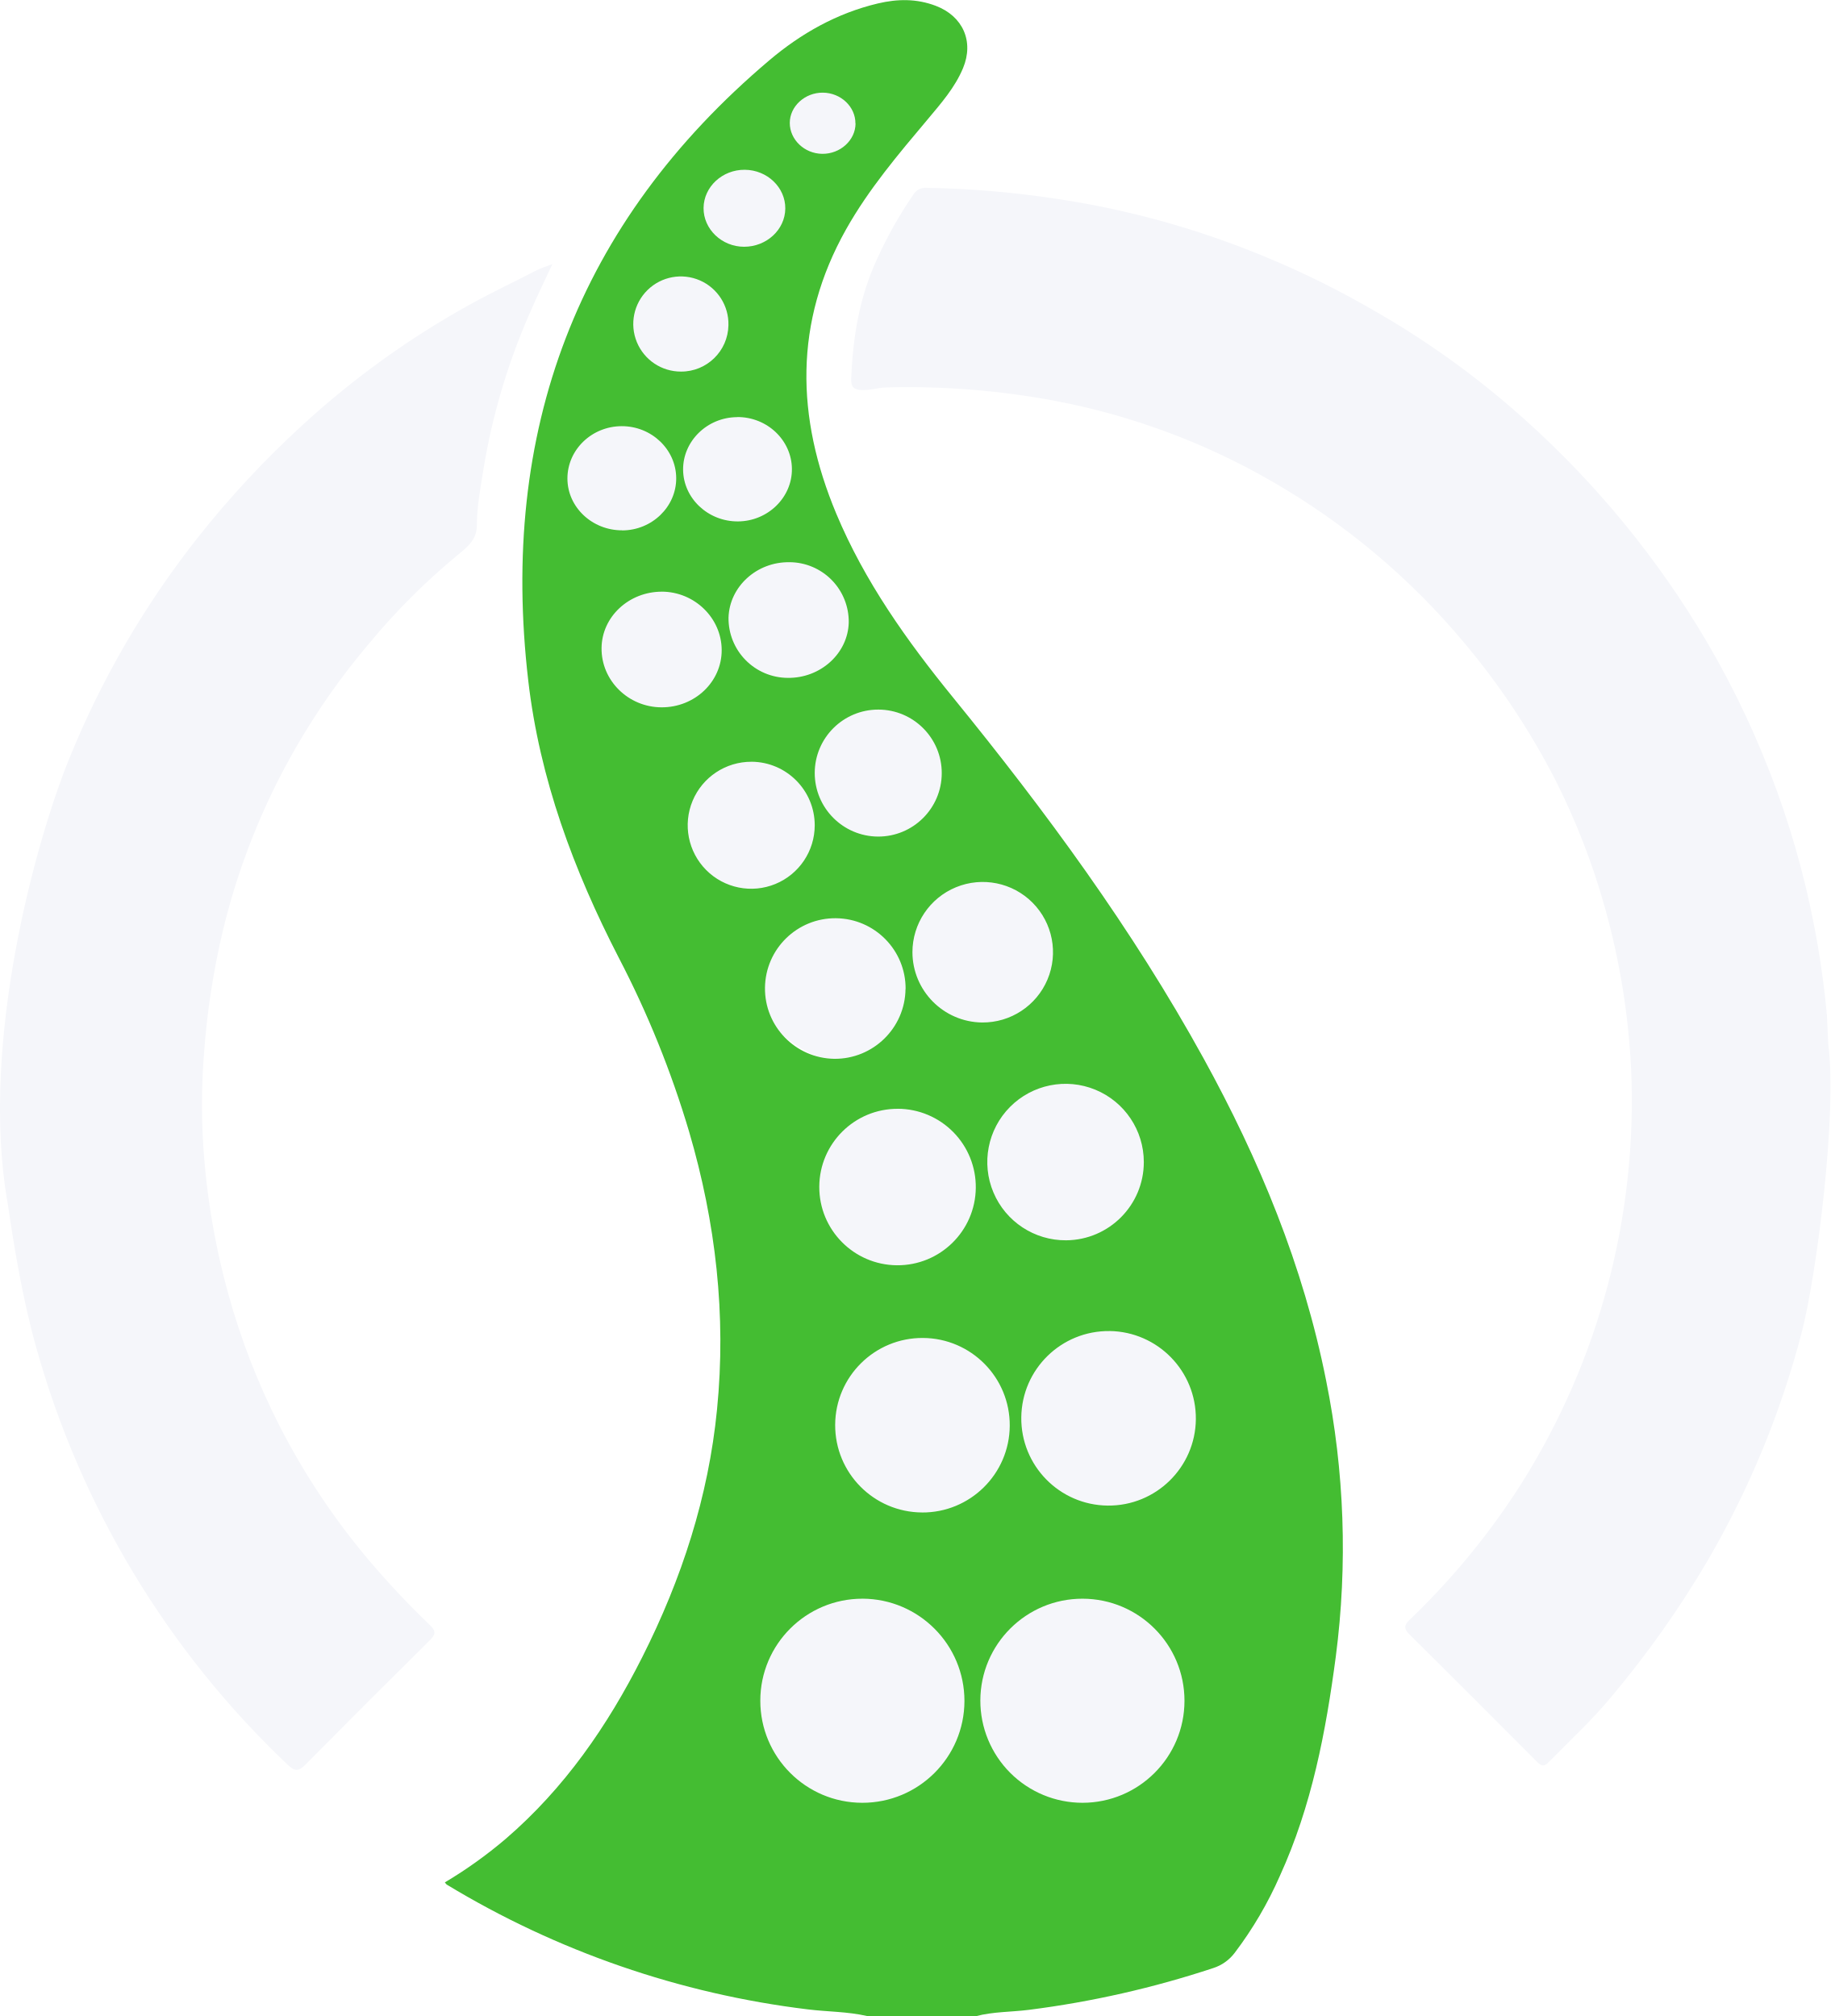
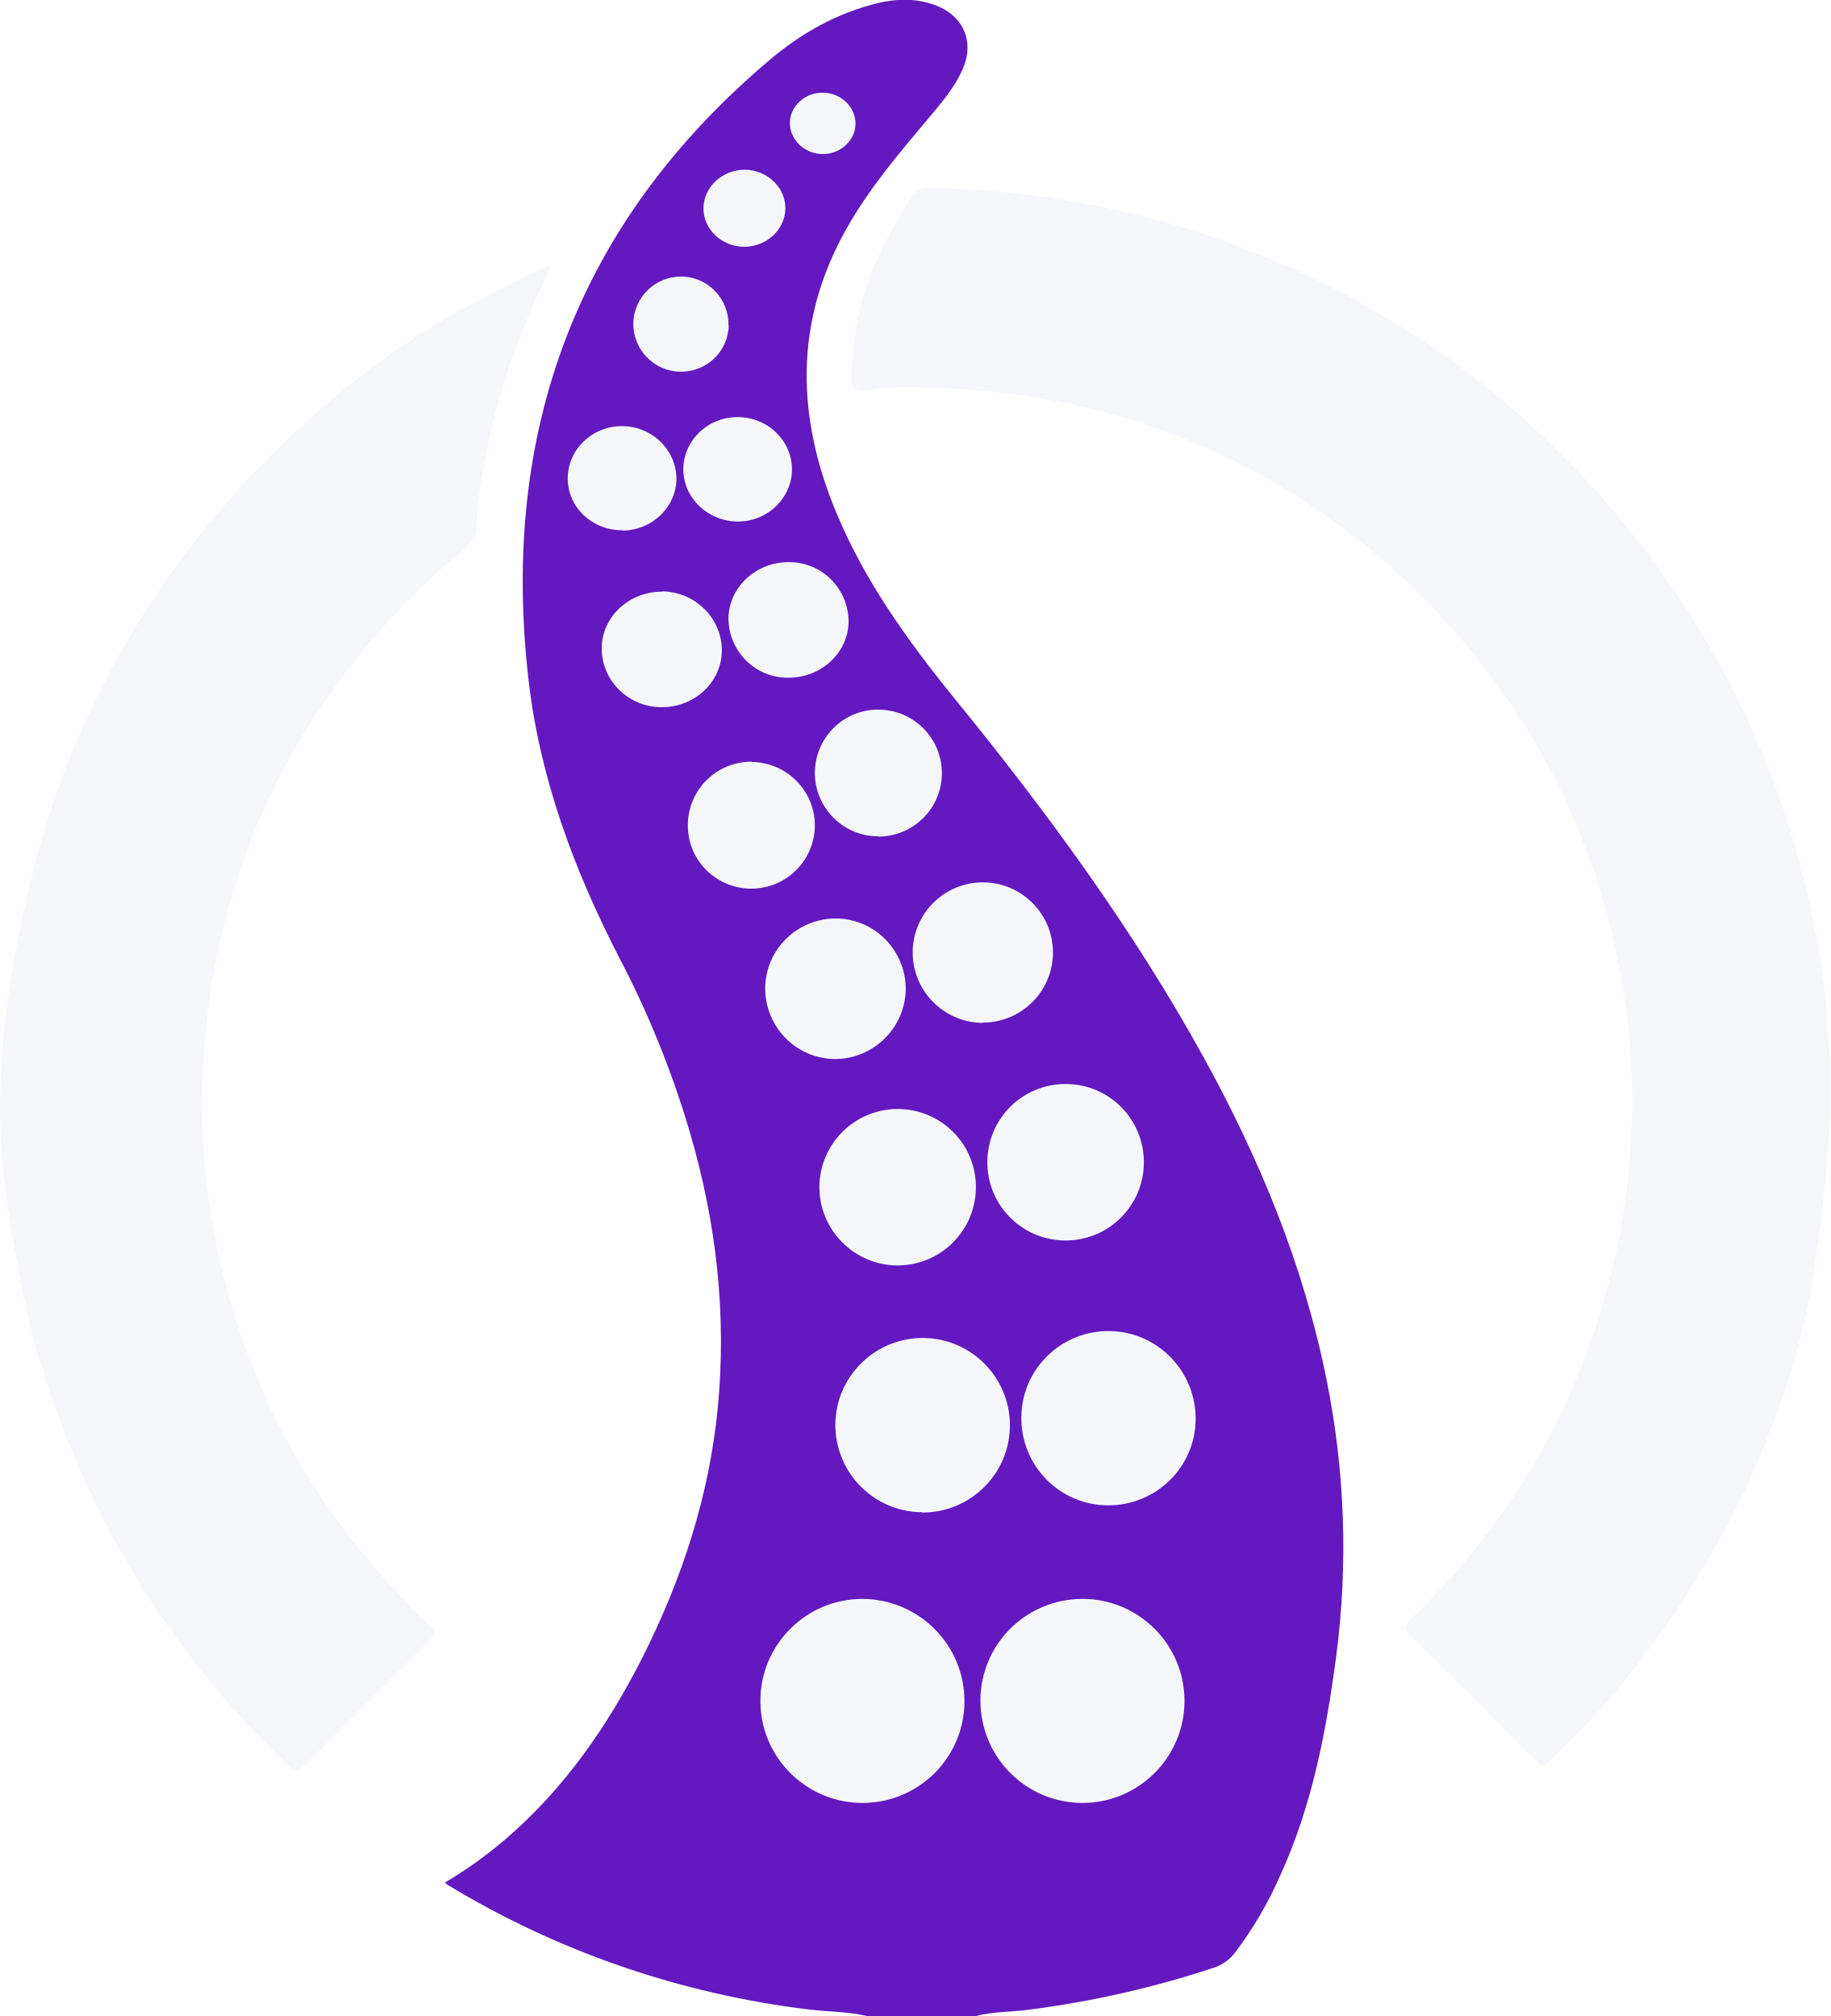
- <svg xmlns="http://www.w3.org/2000/svg" viewBox="0 0 608.13 669.93">
-   <path fill="#f5f6fa" d="M607.39,347c3,23-3.82,76.48-8.84,95.84a301.46,301.46,0,0,1-31.26,75.8,332,332,0,0,1-32,45.26c-6.41,7.74-13.8,14.55-20.83,21.71-1.4,1.43-2.33,1.33-3.69,0Q489.51,564.21,468.13,543c-2.34-2.31-1-3.6.67-5.2a243.43,243.43,0,0,0,36.73-44.93A238.91,238.91,0,0,0,541.93,356.1a241.7,241.7,0,0,0-8.76-54.54,232.51,232.51,0,0,0-16.41-42.3,243.63,243.63,0,0,0-30.22-45.54,237.26,237.26,0,0,0-64-53.77,229.8,229.8,0,0,0-71.79-26.7,264.82,264.82,0,0,0-56.3-4.5c-2.76.06-5.39,1-8.19.86-2.63-.1-3.57-1.1-3.47-3.65.52-13.85,2.73-27.34,8.64-40a138.16,138.16,0,0,1,12-21.28,4.62,4.62,0,0,1,4.31-2.26A319.27,319.27,0,0,1,350.5,66,292.64,292.64,0,0,1,406,79.82a303.22,303.22,0,0,1,51,23.7,289.28,289.28,0,0,1,45.21,32.06A311.82,311.82,0,0,1,564,208.22a299.59,299.59,0,0,1,24,48.44,294.81,294.81,0,0,1,14.65,50.73,299.91,299.91,0,0,1,4.29,30" />
-   <path fill="#f5f6fa" d="M2.39,399c-9-53,9.49-119.52,20.65-147a301.14,301.14,0,0,1,42.74-73.45,317.5,317.5,0,0,1,34.51-37.11A288.52,288.52,0,0,1,156.47,101c7.15-3.94,14.52-7.41,21.76-11.16,1.39-.72,2.93-1.16,5.28-2.06-3,6.38-5.63,11.83-8,17.4a214.85,214.85,0,0,0-14.87,50.59c-1,6.28-2.21,12.54-2.23,18.92,0,4.57-3.08,7.07-6.16,9.57a219.87,219.87,0,0,0-29.46,29.37,233.45,233.45,0,0,0-24.57,34.93A229,229,0,0,0,74,309.44a256.44,256.44,0,0,0-6.25,41,217.18,217.18,0,0,0-.44,26.29A242.77,242.77,0,0,0,76,430.53a233,233,0,0,0,16.71,43,235.79,235.79,0,0,0,29.82,44.92,285.32,285.32,0,0,0,20.33,21.61c2.13,2.05,1.8,3.17-.12,5.07q-20.76,20.54-41.3,41.3c-2.15,2.17-3.48,2.31-5.78.09A303.25,303.25,0,0,1,12,447.64C7.48,431.48,4.76,415,2.35,398.5" />
-   <path fill="#f5f6fa" d="M288.31,49.2c-.07,7.62-6.88,3.86-15.06,3.8s-14.9,3.56-14.83-4.05,6.93-23.86,15.08-23.8S288.38,41.57,288.31,49.2Z" />
-   <path fill="#f5f6fa" d="M320.51,611c-51.34,0-84.12-20-84.11-51.4,0-26.24,37.92-44.61,92.05-44.6,45.78,0,78,21.73,77.95,52.56C406.36,591.46,367.74,611,320.51,611Z" />
-   <path fill="#f5f6fa" d="M338.32,431c47.08,0,78.09,16,78.08,40.22,0,22.82-32.91,37.8-83,37.78-44.81,0-75-16.52-75-41C258.42,446.56,292,431,338.32,431Z" />
-   <path fill="#f5f6fa" d="M258.39,386.69c0-23.36,26.74-40.55,64.89-40.69,32.07-.12,67,18.07,63.92,42.6-2.92,23.46-26.52,38.42-67.6,38.4C283.16,427,258.39,410.68,258.39,386.69Z" />
-   <path fill="#f5f6fa" d="M359,319.69c4.41,18.73-25.65,39.64-55.53,38.25-33.61-1.57-55.09-15.56-55-39.55.05-22.62,22.29-37.41,56.22-37.38C337.43,281,359,296.37,359,319.69Z" />
-   <path fill="#f5f6fa" d="M268.74,302c-31.05,0-50.39-14.36-50.35-37.31,0-22,20.26-35.71,52.65-35.69,31.05,0,50.39,14.36,50.35,37.31C321.36,288.32,301.14,302,268.74,302Z" />
-   <path fill="#f5f6fa" d="M239.49,244c-29.24,0-48.13-13-48.1-32.91,0-20.17,18.21-32.15,48.67-32.09,28.69.06,47.41,13.3,47.33,33.46C287.31,231.88,268.85,244,239.49,244Z" />
-   <path fill="#f5f6fa" d="M267.39,159.2c0,14.56-16.93,23.89-43.08,23.79-24.53-.09-41-9.81-40.92-24.2,0-14.56,16.93-23.89,43.08-23.79C251,135.09,267.43,144.81,267.39,159.2Z" />
-   <path fill="#f5f6fa" d="M228,128c-12.88-.05-19.63-7.54-19.59-21.74,0-14.59,6.7-21.38,20.82-21.26,12.61.11,19.3,7.85,19.18,22.19C248.27,120.87,241.22,128.06,228,128Z" />
-   <path fill="#f5f6fa" d="M248.29,85.25c-12.15-.11-17-12.44-16.74-20.62.25-7.29,7.27-11.46,18.91-11.25,10.73.2,17,4.61,16.93,12C267.37,73.38,260.07,85.36,248.29,85.25Z" />
-   <path fill="#44bd32" d="M288,669.93c-6.46-1.49-13.1-1.39-19.64-2.2a301.83,301.83,0,0,1-119.95-41.47c-.18-.11-.29-.34-.62-.73A147.59,147.59,0,0,0,168,611.07c19.53-16.82,33.84-37.52,45.36-60.37,13.11-26,22-53.27,24.85-82.31,3.11-31.37-.41-62.12-9.27-92.31a325.54,325.54,0,0,0-23.35-57.78c-15-29.08-26.31-59.49-30.09-92.1C165.86,143.47,191.62,74.13,255.63,20c10.49-8.88,22.43-15.63,36-18.85,6.49-1.54,12.88-1.64,19.24.78,9,3.42,12.78,11.81,9.07,20.71-2.7,6.48-7.29,11.68-11.73,17-9.78,11.63-19.6,23.2-27.1,36.53-17.41,30.95-16.66,62.49-3.3,94.48,9.44,22.58,23.45,42.25,38.79,61.1,30.78,37.82,59.61,77,83.19,119.84,18.6,33.79,33.21,69.09,40.76,107.1a280.25,280.25,0,0,1,3.23,91.79c-3.3,25-8,49.7-18.58,72.89a126.61,126.61,0,0,1-15,25.56,14.45,14.45,0,0,1-7.19,5.09,325.33,325.33,0,0,1-61.16,13.86c-5.89.75-11.88.58-17.67,2.12Zm71.61-70.85a33.91,33.91,0,1,0-33.92-34A33.94,33.94,0,0,0,359.64,599.08Zm-73.09-67.82a33.91,33.91,0,1,0,33.89,34A34,34,0,0,0,286.55,531.25Zm19.74-28.65a29,29,0,1,0-28.8-29.14A29,29,0,0,0,306.28,502.6Zm62.38-60.29a29,29,0,1,0,28.65,29.28A29.06,29.06,0,0,0,368.66,442.31Zm-70.37-73.86a26,26,0,1,0,25.91,26.28A26,26,0,0,0,298.29,368.45ZM380,386.16a26,26,0,1,0-25.8,26A26,26,0,0,0,380,386.16Zm-53.72-46.38a23.35,23.35,0,1,0-23.15-23.36A23.42,23.42,0,0,0,326.26,339.78Zm-25.42-11.12a23.36,23.36,0,1,0-23.71,23.19A23.46,23.46,0,0,0,300.83,328.66ZM291.67,278a21.1,21.1,0,1,0-21-21.14A21.15,21.15,0,0,0,291.67,278Zm-42-24.86a21.1,21.1,0,1,0,21,21.12A21.13,21.13,0,0,0,249.7,253.13Zm12.65-66.31c-10.89-.2-20,8.11-20.29,18.43a19.77,19.77,0,0,0,19.64,20c10.93.16,20.06-8.14,20.3-18.43A19.77,19.77,0,0,0,262.35,186.82Zm-42.47,9.79c-10.92,0-19.9,8.34-20,18.71-.13,10.78,8.84,19.67,19.91,19.72s20.06-8.5,20-19.08S230.79,196.66,219.88,196.61Zm25-58c-9.93.07-18,8-17.91,17.49s8.3,17.23,18.25,17.16,18-8,17.9-17.49S254.87,138.52,244.89,138.59Zm-38.2,37.64c9.94,0,18.05-7.86,18-17.38s-8.2-17.3-18.14-17.26-18,7.84-18,17.38S196.74,176.26,206.69,176.23ZM242,108.08a15.81,15.81,0,1,0-15.75,15.4A15.68,15.68,0,0,0,242,108.08Zm5.42-51.66c-7.45-.06-13.62,5.67-13.68,12.69S239.78,82,247.21,82s13.61-5.65,13.68-12.68S254.9,56.48,247.45,56.42Zm36.77-15.37c.05-5.57-4.84-10.21-10.81-10.26s-11,4.54-11,10.07,4.86,10.21,10.82,10.26S284.18,46.61,284.23,41.05Z" />
+ <svg xmlns="http://www.w3.org/2000/svg" id="Layer_1" version="1.1" viewBox="0 0 608.1 669.9">
+   <defs>
+     <style>
+       .st0 {
+         fill: #f5f6fa;
+       }
+ 
+       .st1 {
+         fill: #6319bf;
+       }
+     </style>
+   </defs>
+   <path class="st0" d="M607.4,347c3,23-3.8,76.5-8.8,95.8-6.9,26.6-17.4,52.1-31.3,75.8-9.4,16-20.1,31.1-32,45.3-6.4,7.7-13.8,14.5-20.8,21.7-1.4,1.4-2.3,1.3-3.7,0-14.2-14.3-28.4-28.5-42.6-42.6-2.3-2.3-1-3.6.7-5.2,14-13.5,26.3-28.5,36.7-44.9,25.7-40.9,38.4-88.5,36.4-136.8-.8-18.5-3.8-36.8-8.8-54.5-4.1-14.6-9.6-28.8-16.4-42.3-8.3-16.3-18.5-31.5-30.2-45.5-18-21.6-39.7-39.8-64-53.8-22.3-12.9-46.5-21.9-71.8-26.7-18.6-3.5-37.4-5-56.3-4.5-2.8,0-5.4,1-8.2.9-2.6-.1-3.6-1.1-3.5-3.7.5-13.8,2.7-27.3,8.6-40,3.4-7.4,7.4-14.6,12-21.3.9-1.5,2.6-2.4,4.3-2.3,14.3.2,28.6,1.4,42.8,3.6,18.9,2.8,37.5,7.4,55.5,13.8,17.7,6.3,34.8,14.2,51,23.7,16.1,9.2,31.2,20,45.2,32.1,24.2,20.9,45,45.4,61.8,72.6,9.4,15.4,17.5,31.6,24,48.4,6.4,16.4,11.3,33.4,14.7,50.7,1.9,9.9,3.4,19.9,4.3,30" />
+   <path class="st0" d="M2.4,399c-9-53,9.5-119.5,20.6-147,10.7-26.4,25.1-51.1,42.7-73.4,10.5-13.3,22-25.7,34.5-37.1,17-15.7,35.9-29.3,56.2-40.4,7.1-3.9,14.5-7.4,21.8-11.2,1.4-.7,2.9-1.2,5.3-2.1-3,6.4-5.6,11.8-8,17.4-7,16.2-12,33.2-14.9,50.6-1,6.3-2.2,12.5-2.2,18.9,0,4.6-3.1,7.1-6.2,9.6-10.7,8.8-20.6,18.7-29.5,29.4-9.2,10.9-17.5,22.6-24.6,34.9-10.9,19-19.1,39.5-24.2,60.9-3.2,13.5-5.3,27.2-6.2,41-.7,8.7-.8,17.5-.4,26.3.9,18.2,3.8,36.2,8.7,53.8,4.1,14.9,9.7,29.3,16.7,43,8.2,16.1,18.2,31.1,29.8,44.9,6.4,7.6,13.2,14.8,20.3,21.6,2.1,2,1.8,3.2-.1,5.1-13.8,13.7-27.6,27.5-41.3,41.3-2.2,2.2-3.5,2.3-5.8,0-40-37.8-68.9-85.9-83.7-138.9-4.5-16.2-7.2-32.6-9.7-49.1" />
+   <path class="st0" d="M288.3,49.2c0,7.6-6.9,3.9-15.1,3.8s-14.9,3.6-14.8-4,6.9-23.9,15.1-23.8,14.9,16.4,14.8,24Z" />
+   <path class="st0" d="M320.5,611c-51.3,0-84.1-20-84.1-51.4,0-26.2,37.9-44.6,92.1-44.6,45.8,0,78,21.7,78,52.6,0,23.9-38.7,43.4-85.9,43.4Z" />
+   <path class="st0" d="M338.3,431c47.1,0,78.1,16,78.1,40.2,0,22.8-32.9,37.8-83,37.8-44.8,0-75-16.5-75-41,0-21.4,33.6-37,79.9-37Z" />
+   <path class="st0" d="M258.4,386.7c0-23.4,26.7-40.5,64.9-40.7,32.1-.1,67,18.1,63.9,42.6-2.9,23.5-26.5,38.4-67.6,38.4-36.4,0-61.2-16.3-61.2-40.3Z" />
+   <path class="st0" d="M359,319.7c4.4,18.7-25.6,39.6-55.5,38.2-33.6-1.6-55.1-15.6-55-39.5,0-22.6,22.3-37.4,56.2-37.4,32.7,0,54.3,15.4,54.3,38.7Z" />
+   <path class="st0" d="M268.7,302c-31.1,0-50.4-14.4-50.4-37.3,0-22,20.3-35.7,52.6-35.7,31,0,50.4,14.4,50.4,37.3,0,22-20.2,35.7-52.6,35.7Z" />
+   <path class="st0" d="M239.5,244c-29.2,0-48.1-13-48.1-32.9,0-20.2,18.2-32.1,48.7-32.1,28.7,0,47.4,13.3,47.3,33.5,0,19.4-18.5,31.5-47.9,31.5Z" />
+   <path class="st0" d="M267.4,159.2c0,14.6-16.9,23.9-43.1,23.8-24.5,0-41-9.8-40.9-24.2,0-14.6,16.9-23.9,43.1-23.8,24.5,0,41,9.8,40.9,24.2Z" />
+   <path class="st0" d="M228,128c-12.9,0-19.6-7.5-19.6-21.7,0-14.6,6.7-21.4,20.8-21.3,12.6.1,19.3,7.8,19.2,22.2-.1,13.7-7.2,20.9-20.4,20.8Z" />
+   <path class="st0" d="M248.3,85.2c-12.1-.1-17-12.4-16.7-20.6.2-7.3,7.3-11.5,18.9-11.2,10.7.2,17,4.6,16.9,12,0,8-7.3,20-19.1,19.9Z" />
+   <path class="st1" d="M288,669.9c-6.5-1.5-13.1-1.4-19.6-2.2-42.5-5.2-83.4-19.3-119.9-41.5-.2-.1-.3-.3-.6-.7,7.1-4.2,13.9-9.1,20.2-14.5,19.5-16.8,33.8-37.5,45.4-60.4,13.1-26,22-53.3,24.9-82.3,3.1-31.4-.4-62.1-9.3-92.3-5.9-20-13.7-39.3-23.4-57.8-15-29.1-26.3-59.5-30.1-92.1-9.6-82.7,16.1-152.1,80.1-206.2,10.5-8.9,22.4-15.6,36-18.9,6.5-1.5,12.9-1.6,19.2.8,9,3.4,12.8,11.8,9.1,20.7-2.7,6.5-7.3,11.7-11.7,17-9.8,11.6-19.6,23.2-27.1,36.5-17.4,30.9-16.7,62.5-3.3,94.5,9.4,22.6,23.5,42.2,38.8,61.1,30.8,37.8,59.6,77,83.2,119.8,18.6,33.8,33.2,69.1,40.8,107.1,6.1,30.2,7.2,61.2,3.2,91.8-3.3,25-8,49.7-18.6,72.9-4,9.1-9,17.7-15,25.6-1.8,2.4-4.3,4.2-7.2,5.1-19.9,6.6-40.4,11.2-61.2,13.9-5.9.8-11.9.6-17.7,2.1h-36.2ZM359.6,599.1c18.7,0,33.9-15.2,33.9-33.9s-15.2-33.9-33.9-33.9c-18.7,0-33.9,15.1-33.9,33.8,0,18.7,15.1,34,33.9,34,0,0,0,0,0,0h0ZM286.5,531.3c-18.7,0-33.9,15.2-33.9,33.9s15.2,33.9,33.9,33.9c18.7,0,33.9-15.1,33.9-33.8,0-18.7-15.1-33.9-33.9-34h0ZM306.3,502.6c16,.1,29.1-12.8,29.2-28.8.1-16-12.8-29.1-28.8-29.2-16-.1-29.1,12.8-29.2,28.8,0,0,0,0,0,0,0,16,12.8,29,28.8,29.1h0ZM368.6,442.3c-16-.2-29.2,12.6-29.3,28.6-.2,16,12.6,29.2,28.6,29.3,16,.2,29.2-12.6,29.3-28.6,0,0,0,0,0,0,.1-16-12.7-29.1-28.6-29.3h0ZM298.3,368.5c-14.4,0-26,11.6-26.1,25.9,0,14.4,11.6,26,25.9,26.1,14.3,0,25.9-11.4,26.1-25.7.2-14.4-11.3-26.1-25.7-26.3,0,0-.1,0-.2,0h0ZM380,386.2c0-14.4-11.6-26-26-26s-26,11.6-26,26,11.6,26,26,26c0,0,.1,0,.2,0,14.3-.1,25.8-11.7,25.8-26ZM326.3,339.8c12.9.1,23.4-10.3,23.5-23.1.1-12.9-10.3-23.4-23.1-23.5-12.9-.1-23.4,10.3-23.5,23.1,0,0,0,.1,0,.2,0,12.8,10.3,23.2,23.1,23.4h0ZM300.9,328.7c0-12.9-10.3-23.4-23.2-23.5-12.9,0-23.4,10.3-23.5,23.2,0,12.8,10.2,23.3,23,23.5,12.9.1,23.5-10.3,23.7-23.2h0ZM291.7,278c11.7,0,21.1-9.3,21.2-21,0-11.7-9.3-21.1-21-21.2s-21.1,9.3-21.2,21c0,0,0,0,0,0,0,11.6,9.4,21.1,21,21.1ZM249.7,253.1c-11.7,0-21.1,9.3-21.2,21s9.3,21.1,21,21.2c11.7,0,21.1-9.3,21.2-21,0,0,0,0,0,0,0-11.6-9.4-21-21-21.1h0ZM262.3,186.8c-10.9-.2-20,8.1-20.3,18.4-.1,10.9,8.6,19.9,19.5,20,0,0,0,0,.1,0,10.9.2,20.1-8.1,20.3-18.4.1-10.9-8.6-19.9-19.5-20,0,0,0,0,0,0h0ZM219.9,196.6c-10.9,0-19.9,8.3-20,18.7-.1,10.8,8.8,19.7,19.9,19.7s20.1-8.5,20-19.1-9-19.3-19.9-19.4h0ZM244.9,138.6c-9.9,0-18,8-17.9,17.5s8.3,17.2,18.2,17.2,18-8,17.9-17.5-8.2-17.3-18.2-17.2h0ZM206.7,176.3c9.9,0,18.1-7.9,18-17.4s-8.2-17.3-18.1-17.3-18,7.8-18,17.4,8.2,17.3,18.2,17.2h0ZM242,108.1c.2-8.7-6.7-16-15.4-16.2-8.7-.2-16,6.7-16.2,15.4-.2,8.7,6.7,16,15.4,16.2.2,0,.3,0,.5,0,8.6,0,15.6-6.8,15.8-15.4ZM247.4,56.4c-7.4,0-13.6,5.7-13.7,12.7s6,12.9,13.5,12.9,13.6-5.7,13.7-12.7-6-12.8-13.4-12.9h0ZM284.2,41.1c0-5.6-4.8-10.2-10.8-10.3s-11,4.5-11,10.1,4.9,10.2,10.8,10.3,11-4.5,11-10.1h0Z" />
</svg>
